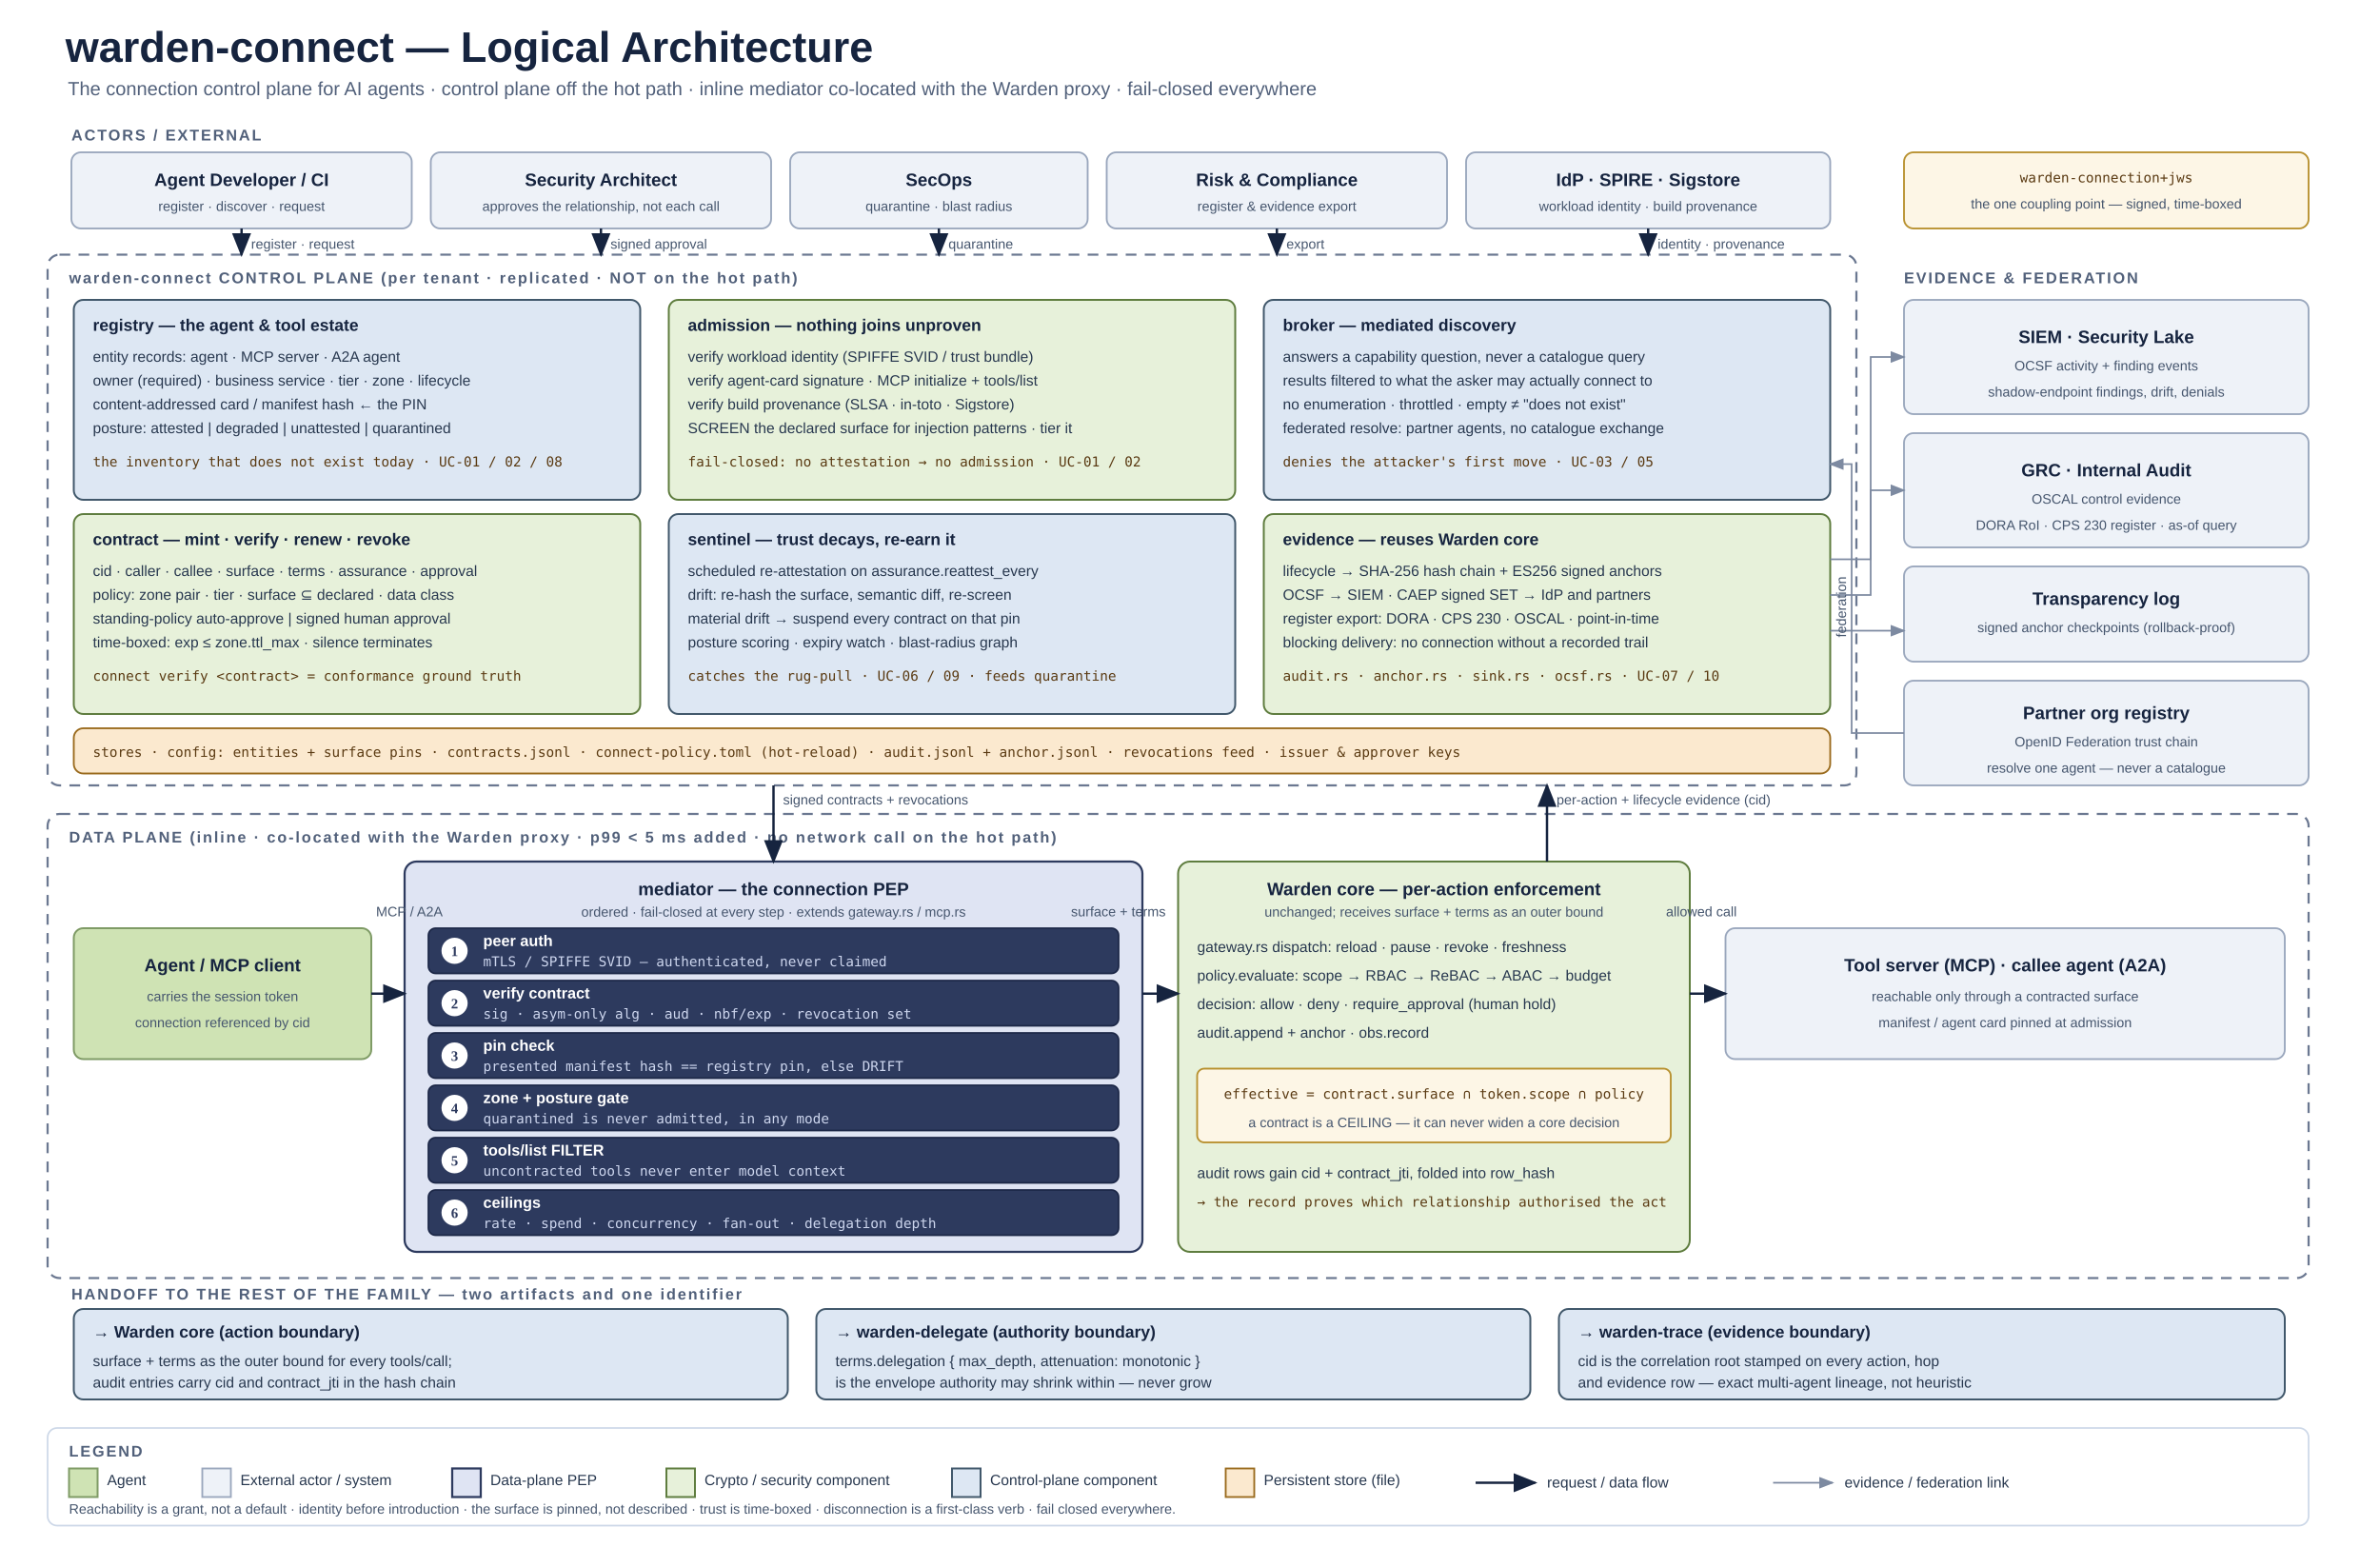
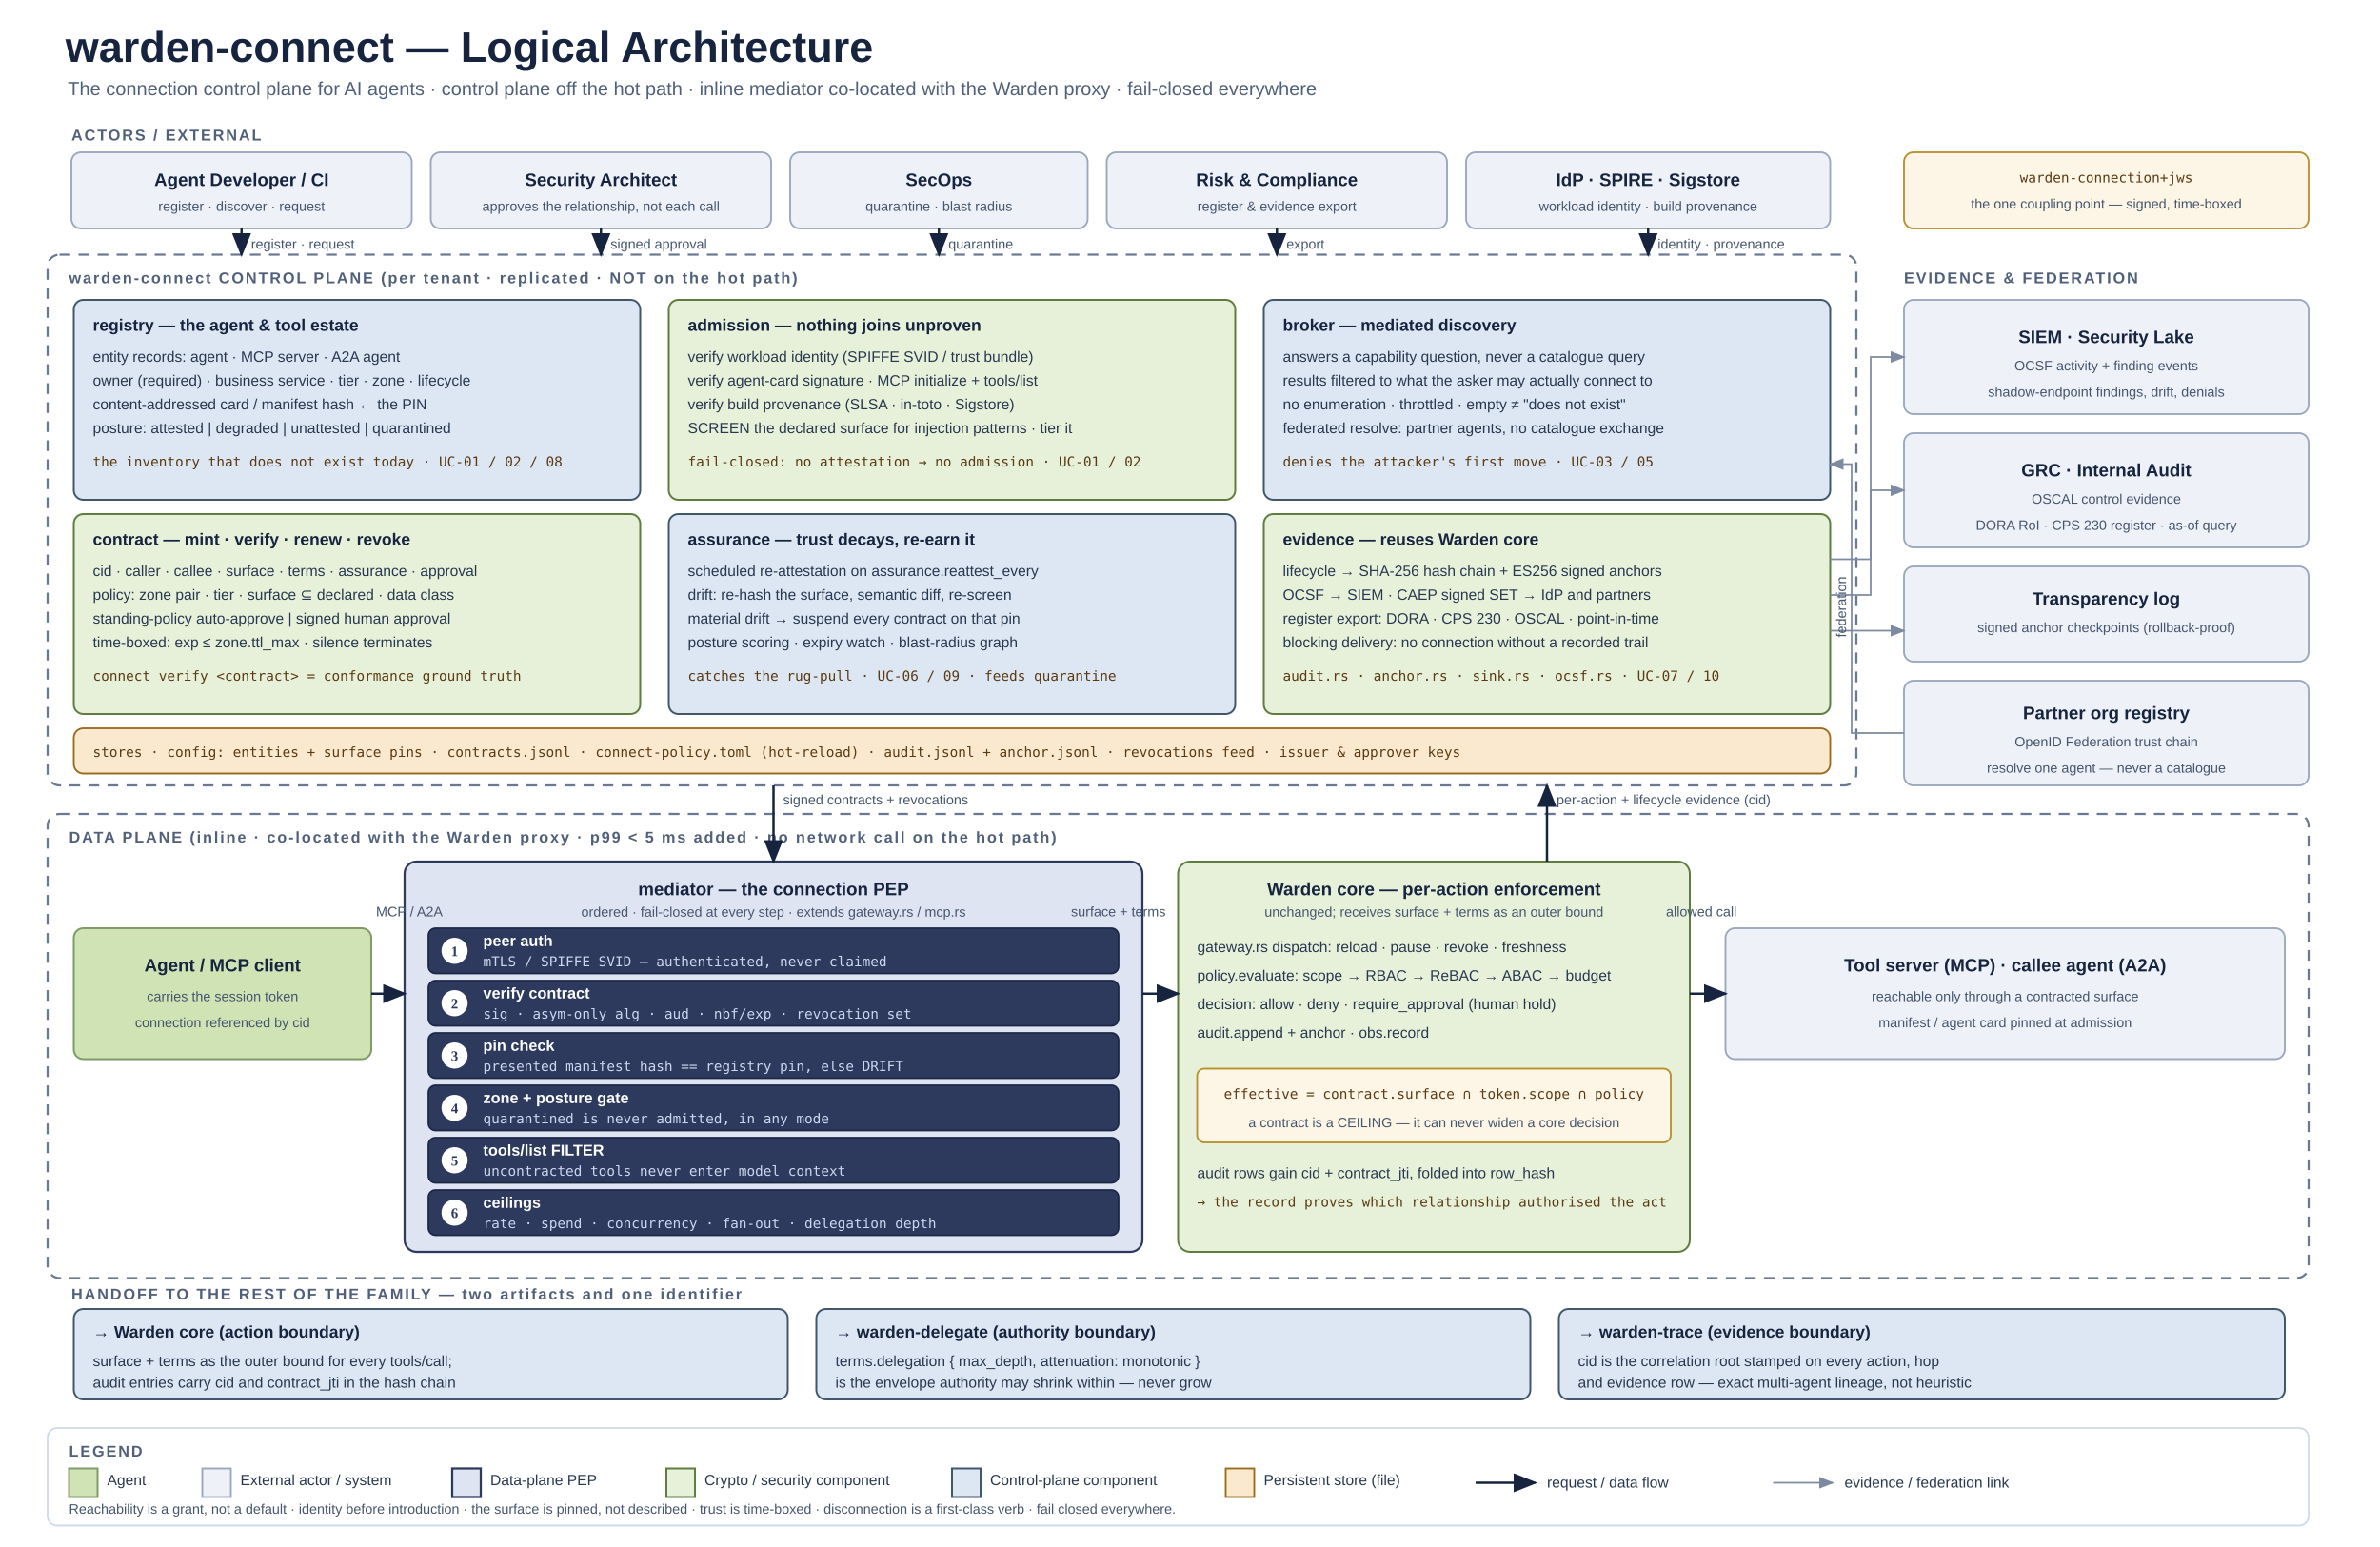
<svg xmlns="http://www.w3.org/2000/svg" width="2000" height="1300" viewBox="0 0 2000 1300">
  <defs>
    <style>
      .title { font: 800 36px 'Segoe UI', Arial, sans-serif; fill:#16243f; }
      .sub   { font: 400 16px 'Segoe UI', Arial, sans-serif; fill:#51607a; }
      .sec   { font: 700 13px 'Segoe UI', Arial, sans-serif; fill:#51607a; letter-spacing:1.5px; }
      .h2    { font: 700 15px 'Segoe UI', Arial, sans-serif; fill:#16243f; }
      .mod   { font: 700 14px 'Segoe UI', Arial, sans-serif; fill:#16243f; }
      .body  { font: 400 12.5px 'Segoe UI', Arial, sans-serif; fill:#28384f; }
      .small { font: 400 11.5px 'Segoe UI', Arial, sans-serif; fill:#46566e; }
      .mono  { font: 400 11.5px 'Consolas', monospace; fill:#5a3a12; }
      .monod { font: 400 11.5px 'Consolas', monospace; fill:#cdd6ee; }
      .stepn { font: 800 13px 'Segoe UI', Arial, sans-serif; fill:#ffffff; }
      .c { text-anchor:middle; dominant-baseline:middle; }
      .agent { fill:#cfe3b4; stroke:#7f9b66; stroke-width:1.6; }
      .ext   { fill:#eef2f8; stroke:#9aa7bd; stroke-width:1.5; }
      .core  { fill:#dfe4f3; stroke:#2d3a5e; stroke-width:1.8; }
      .step  { fill:#2d3a5e; stroke:#1c2747; stroke-width:1.4; }
      .crypto{ fill:#e7f1da; stroke:#5f7d3f; stroke-width:1.6; }
      .io    { fill:#dde7f3; stroke:#41586b; stroke-width:1.6; }
      .store { fill:#fbe9cf; stroke:#9a6b1e; stroke-width:1.5; }
      .note  { fill:#fdf6e6; stroke:#b8912f; stroke-width:1.5; }
      .boundary { fill:none; stroke:#6b7891; stroke-width:1.8; stroke-dasharray:9 7; }
      .flow { stroke:#16243f; stroke-width:2; fill:none; }
      .thin { stroke:#7d8aa1; stroke-width:1.4; fill:none; }
    </style>
    <marker id="a" markerWidth="10" markerHeight="8" refX="9" refY="4" orient="auto" markerUnits="strokeWidth">
      <path d="M0,0 L10,4 L0,8 z" fill="#16243f" />
    </marker>
    <marker id="at" markerWidth="9" markerHeight="7" refX="8" refY="3.5" orient="auto" markerUnits="strokeWidth">
      <path d="M0,0 L9,3.5 L0,7 z" fill="#7d8aa1" />
    </marker>
  </defs>
  <rect width="2000" height="1300" fill="#ffffff" />
  <text x="55" y="52" class="title">warden-connect — Logical Architecture</text>
  <text x="57" y="80" class="sub">The connection control plane for AI agents · control plane off the hot path · inline mediator co-located with the Warden proxy · fail-closed everywhere</text>
  <text x="60" y="118" class="sec">ACTORS / EXTERNAL</text>
  <rect x="60" y="128" width="286" height="64" rx="8" class="ext" />
  <text x="203" y="152" class="h2 c">Agent Developer / CI</text>
  <text x="203" y="174" class="small c">register · discover · request</text>
  <rect x="362" y="128" width="286" height="64" rx="8" class="ext" />
  <text x="505" y="152" class="h2 c">Security Architect</text>
  <text x="505" y="174" class="small c">approves the relationship, not each call</text>
  <rect x="664" y="128" width="250" height="64" rx="8" class="ext" />
  <text x="789" y="152" class="h2 c">SecOps</text>
  <text x="789" y="174" class="small c">quarantine · blast radius</text>
  <rect x="930" y="128" width="286" height="64" rx="8" class="ext" />
  <text x="1073" y="152" class="h2 c">Risk &amp; Compliance</text>
  <text x="1073" y="174" class="small c">register &amp; evidence export</text>
  <rect x="1232" y="128" width="306" height="64" rx="8" class="ext" />
  <text x="1385" y="152" class="h2 c">IdP · SPIRE · Sigstore</text>
  <text x="1385" y="174" class="small c">workload identity · build provenance</text>
  <rect x="1600" y="128" width="340" height="64" rx="8" class="note" />
  <text x="1770" y="150" class="mono c">warden-connection+jws</text>
  <text x="1770" y="172" class="small c">the one coupling point — signed, time-boxed</text>
  <rect x="40" y="214" width="1520" height="446" rx="10" class="boundary" />
  <text x="58" y="238" class="sec">warden-connect CONTROL PLANE   (per tenant · replicated · NOT on the hot path)</text>
  <rect x="62" y="252" width="476" height="168" rx="8" class="io" />
  <text x="78" y="278" class="mod">registry — the agent &amp; tool estate</text>
  <text x="78" y="304" class="body">entity records: agent · MCP server · A2A agent</text>
  <text x="78" y="324" class="body">owner (required) · business service · tier · zone · lifecycle</text>
  <text x="78" y="344" class="body">content-addressed card / manifest hash  ←  the PIN</text>
  <text x="78" y="364" class="body">posture: attested | degraded | unattested | quarantined</text>
  <text x="78" y="392" class="mono">the inventory that does not exist today  ·  UC-01 / 02 / 08</text>
  <rect x="562" y="252" width="476" height="168" rx="8" class="crypto" />
  <text x="578" y="278" class="mod">admission — nothing joins unproven</text>
  <text x="578" y="304" class="body">verify workload identity (SPIFFE SVID / trust bundle)</text>
  <text x="578" y="324" class="body">verify agent-card signature · MCP initialize + tools/list</text>
  <text x="578" y="344" class="body">verify build provenance (SLSA · in-toto · Sigstore)</text>
  <text x="578" y="364" class="body">SCREEN the declared surface for injection patterns · tier it</text>
  <text x="578" y="392" class="mono">fail-closed: no attestation → no admission  ·  UC-01 / 02</text>
  <rect x="1062" y="252" width="476" height="168" rx="8" class="io" />
  <text x="1078" y="278" class="mod">broker — mediated discovery</text>
  <text x="1078" y="304" class="body">answers a capability question, never a catalogue query</text>
  <text x="1078" y="324" class="body">results filtered to what the asker may actually connect to</text>
  <text x="1078" y="344" class="body">no enumeration · throttled · empty ≠ "does not exist"</text>
  <text x="1078" y="364" class="body">federated resolve: partner agents, no catalogue exchange</text>
  <text x="1078" y="392" class="mono">denies the attacker's first move  ·  UC-03 / 05</text>
  <rect x="62" y="432" width="476" height="168" rx="8" class="crypto" />
  <text x="78" y="458" class="mod">contract — mint · verify · renew · revoke</text>
  <text x="78" y="484" class="body">cid · caller · callee · surface · terms · assurance · approval</text>
  <text x="78" y="504" class="body">policy: zone pair · tier · surface ⊆ declared · data class</text>
  <text x="78" y="524" class="body">standing-policy auto-approve  |  signed human approval</text>
  <text x="78" y="544" class="body">time-boxed: exp ≤ zone.ttl_max · silence terminates</text>
  <text x="78" y="572" class="mono">connect verify &lt;contract&gt;  =  conformance ground truth</text>
  <rect x="562" y="432" width="476" height="168" rx="8" class="io" />
-   <text x="578" y="458" class="mod">sentinel — trust decays, re-earn it</text>
+   <text x="578" y="458" class="mod">assurance — trust decays, re-earn it</text>
  <text x="578" y="484" class="body">scheduled re-attestation on assurance.reattest_every</text>
  <text x="578" y="504" class="body">drift: re-hash the surface, semantic diff, re-screen</text>
  <text x="578" y="524" class="body">material drift → suspend every contract on that pin</text>
  <text x="578" y="544" class="body">posture scoring · expiry watch · blast-radius graph</text>
  <text x="578" y="572" class="mono">catches the rug-pull  ·  UC-06 / 09  ·  feeds quarantine</text>
  <rect x="1062" y="432" width="476" height="168" rx="8" class="crypto" />
  <text x="1078" y="458" class="mod">evidence — reuses Warden core</text>
  <text x="1078" y="484" class="body">lifecycle → SHA-256 hash chain + ES256 signed anchors</text>
  <text x="1078" y="504" class="body">OCSF → SIEM · CAEP signed SET → IdP and partners</text>
  <text x="1078" y="524" class="body">register export: DORA · CPS 230 · OSCAL · point-in-time</text>
  <text x="1078" y="544" class="body">blocking delivery: no connection without a recorded trail</text>
  <text x="1078" y="572" class="mono">audit.rs · anchor.rs · sink.rs · ocsf.rs  ·  UC-07 / 10</text>
  <rect x="62" y="612" width="1476" height="38" rx="8" class="store" />
  <text x="78" y="636" class="mono">stores · config:   entities + surface pins  ·  contracts.jsonl  ·  connect-policy.toml (hot-reload)  ·  audit.jsonl + anchor.jsonl  ·  revocations feed  ·  issuer &amp; approver keys</text>
  <text x="1600" y="238" class="sec">EVIDENCE &amp; FEDERATION</text>
  <rect x="1600" y="252" width="340" height="96" rx="8" class="ext" />
  <text x="1770" y="284" class="h2 c">SIEM · Security Lake</text>
  <text x="1770" y="308" class="small c">OCSF activity + finding events</text>
  <text x="1770" y="330" class="small c">shadow-endpoint findings, drift, denials</text>
  <rect x="1600" y="364" width="340" height="96" rx="8" class="ext" />
  <text x="1770" y="396" class="h2 c">GRC · Internal Audit</text>
  <text x="1770" y="420" class="small c">OSCAL control evidence</text>
  <text x="1770" y="442" class="small c">DORA RoI · CPS 230 register · as-of query</text>
  <rect x="1600" y="476" width="340" height="80" rx="8" class="ext" />
  <text x="1770" y="504" class="h2 c">Transparency log</text>
  <text x="1770" y="528" class="small c">signed anchor checkpoints (rollback-proof)</text>
  <rect x="1600" y="572" width="340" height="88" rx="8" class="ext" />
  <text x="1770" y="600" class="h2 c">Partner org registry</text>
  <text x="1770" y="624" class="small c">OpenID Federation trust chain</text>
  <text x="1770" y="646" class="small c">resolve one agent — never a catalogue</text>
  <rect x="40" y="684" width="1900" height="390" rx="10" class="boundary" />
  <text x="58" y="708" class="sec">DATA PLANE   (inline · co-located with the Warden proxy · p99 &lt; 5 ms added · no network call on the hot path)</text>
  <rect x="62" y="780" width="250" height="110" rx="8" class="agent" />
  <text x="187" y="812" class="h2 c">Agent / MCP client</text>
  <text x="187" y="838" class="small c">carries the session token</text>
  <text x="187" y="860" class="small c">connection referenced by cid</text>
  <rect x="340" y="724" width="620" height="328" rx="10" class="core" />
  <text x="650" y="748" class="h2 c">mediator  —  the connection PEP</text>
  <text x="650" y="767" class="small c">ordered · fail-closed at every step · extends gateway.rs / mcp.rs</text>
  <rect x="360" y="780" width="580" height="38" rx="6" class="step" />
  <circle cx="382" cy="799" r="11" fill="#fff" />
  <text x="382" y="800" class="c" font-weight="800" fill="#2d3a5e" font-size="12">1</text>
  <text x="406" y="795" class="stepn">peer auth</text>
  <text x="406" y="812" class="monod">mTLS / SPIFFE SVID — authenticated, never claimed</text>
  <rect x="360" y="824" width="580" height="38" rx="6" class="step" />
  <circle cx="382" cy="843" r="11" fill="#fff" />
  <text x="382" y="844" class="c" font-weight="800" fill="#2d3a5e" font-size="12">2</text>
  <text x="406" y="839" class="stepn">verify contract</text>
  <text x="406" y="856" class="monod">sig · asym-only alg · aud · nbf/exp · revocation set</text>
  <rect x="360" y="868" width="580" height="38" rx="6" class="step" />
  <circle cx="382" cy="887" r="11" fill="#fff" />
  <text x="382" y="888" class="c" font-weight="800" fill="#2d3a5e" font-size="12">3</text>
  <text x="406" y="883" class="stepn">pin check</text>
  <text x="406" y="900" class="monod">presented manifest hash == registry pin, else DRIFT</text>
  <rect x="360" y="912" width="580" height="38" rx="6" class="step" />
  <circle cx="382" cy="931" r="11" fill="#fff" />
  <text x="382" y="932" class="c" font-weight="800" fill="#2d3a5e" font-size="12">4</text>
  <text x="406" y="927" class="stepn">zone + posture gate</text>
  <text x="406" y="944" class="monod">quarantined is never admitted, in any mode</text>
  <rect x="360" y="956" width="580" height="38" rx="6" class="step" />
  <circle cx="382" cy="975" r="11" fill="#fff" />
  <text x="382" y="976" class="c" font-weight="800" fill="#2d3a5e" font-size="12">5</text>
  <text x="406" y="971" class="stepn">tools/list FILTER</text>
  <text x="406" y="988" class="monod">uncontracted tools never enter model context</text>
  <rect x="360" y="1000" width="580" height="38" rx="6" class="step" />
  <circle cx="382" cy="1019" r="11" fill="#fff" />
  <text x="382" y="1020" class="c" font-weight="800" fill="#2d3a5e" font-size="12">6</text>
  <text x="406" y="1015" class="stepn">ceilings</text>
  <text x="406" y="1032" class="monod">rate · spend · concurrency · fan-out · delegation depth</text>
  <rect x="990" y="724" width="430" height="328" rx="10" class="crypto" />
  <text x="1205" y="748" class="h2 c">Warden core — per-action enforcement</text>
  <text x="1205" y="767" class="small c">unchanged; receives surface + terms as an outer bound</text>
  <text x="1006" y="800" class="body">gateway.rs dispatch: reload · pause · revoke · freshness</text>
  <text x="1006" y="824" class="body">policy.evaluate: scope → RBAC → ReBAC → ABAC → budget</text>
  <text x="1006" y="848" class="body">decision: allow · deny · require_approval (human hold)</text>
  <text x="1006" y="872" class="body">audit.append + anchor · obs.record</text>
  <rect x="1006" y="898" width="398" height="62" rx="6" class="note" />
  <text x="1205" y="920" class="mono c">effective = contract.surface ∩ token.scope ∩ policy</text>
  <text x="1205" y="944" class="small c">a contract is a CEILING — it can never widen a core decision</text>
  <text x="1006" y="990" class="body">audit rows gain  cid  +  contract_jti,  folded into row_hash</text>
  <text x="1006" y="1014" class="mono">→ the record proves which relationship authorised the act</text>
  <rect x="1450" y="780" width="470" height="110" rx="8" class="ext" />
  <text x="1685" y="812" class="h2 c">Tool server (MCP) · callee agent (A2A)</text>
  <text x="1685" y="838" class="small c">reachable only through a contracted surface</text>
  <text x="1685" y="860" class="small c">manifest / agent card pinned at admission</text>
  <text x="60" y="1092" class="sec">HANDOFF TO THE REST OF THE FAMILY   —   two artifacts and one identifier</text>
  <rect x="62" y="1100" width="600" height="76" rx="8" class="io" />
  <text x="78" y="1124" class="mod">→ Warden core   (action boundary)</text>
  <text x="78" y="1148" class="body">surface + terms as the outer bound for every tools/call;</text>
  <text x="78" y="1166" class="body">audit entries carry cid and contract_jti in the hash chain</text>
  <rect x="686" y="1100" width="600" height="76" rx="8" class="io" />
  <text x="702" y="1124" class="mod">→ warden-delegate   (authority boundary)</text>
  <text x="702" y="1148" class="body">terms.delegation { max_depth, attenuation: monotonic }</text>
  <text x="702" y="1166" class="body">is the envelope authority may shrink within — never grow</text>
  <rect x="1310" y="1100" width="610" height="76" rx="8" class="io" />
  <text x="1326" y="1124" class="mod">→ warden-trace   (evidence boundary)</text>
  <text x="1326" y="1148" class="body">cid is the correlation root stamped on every action, hop</text>
  <text x="1326" y="1166" class="body">and evidence row — exact multi-agent lineage, not heuristic</text>
  <path d="M203 192 L203 214" class="flow" marker-end="url(#a)" />
  <text x="211" y="209" class="small">register · request</text>
  <path d="M505 192 L505 214" class="flow" marker-end="url(#a)" />
  <text x="513" y="209" class="small">signed approval</text>
  <path d="M789 192 L789 214" class="flow" marker-end="url(#a)" />
  <text x="797" y="209" class="small">quarantine</text>
  <path d="M1073 192 L1073 214" class="flow" marker-end="url(#a)" />
  <text x="1081" y="209" class="small">export</text>
  <path d="M1385 192 L1385 214" class="flow" marker-end="url(#a)" />
  <text x="1393" y="209" class="small">identity · provenance</text>
  <path d="M1538 470 L1572 470 L1572 300 L1600 300" class="thin" marker-end="url(#at)" />
  <path d="M1538 500 L1572 500 L1572 412 L1600 412" class="thin" marker-end="url(#at)" />
  <path d="M1538 530 L1600 530" class="thin" marker-end="url(#at)" />
  <path d="M1600 616 L1556 616 L1556 390 L1538 390" class="thin" marker-end="url(#at)" />
  <text x="1548" y="510" class="small c" transform="rotate(-90 1548 510)">federation</text>
  <path d="M650 660 L650 724" class="flow" marker-end="url(#a)" />
  <text x="658" y="676" class="small">signed contracts + revocations</text>
  <path d="M1300 724 L1300 660" class="flow" marker-end="url(#a)" />
  <text x="1308" y="676" class="small">per-action + lifecycle evidence (cid)</text>
  <path d="M312 835 L340 835" class="flow" marker-end="url(#a)" />
  <text x="316" y="770" class="small">MCP / A2A</text>
  <path d="M960 835 L990 835" class="flow" marker-end="url(#a)" />
  <text x="900" y="770" class="small">surface + terms</text>
  <path d="M1420 835 L1450 835" class="flow" marker-end="url(#a)" />
  <text x="1400" y="770" class="small">allowed call</text>
  <rect x="40" y="1200" width="1900" height="82" rx="8" fill="#fff" stroke="#cdd8e8" stroke-width="1.4" />
  <text x="58" y="1224" class="sec">LEGEND</text>
  <rect x="58" y="1234" width="24" height="24" class="agent" />
  <text x="90" y="1248" class="body">Agent</text>
  <rect x="170" y="1234" width="24" height="24" class="ext" />
  <text x="202" y="1248" class="body">External actor / system</text>
  <rect x="380" y="1234" width="24" height="24" class="core" />
  <text x="412" y="1248" class="body">Data-plane PEP</text>
  <rect x="560" y="1234" width="24" height="24" class="crypto" />
  <text x="592" y="1248" class="body">Crypto / security component</text>
  <rect x="800" y="1234" width="24" height="24" class="io" />
  <text x="832" y="1248" class="body">Control-plane component</text>
  <rect x="1030" y="1234" width="24" height="24" class="store" />
  <text x="1062" y="1248" class="body">Persistent store (file)</text>
  <line x1="1240" y1="1246" x2="1290" y2="1246" class="flow" marker-end="url(#a)" />
  <text x="1300" y="1250" class="body">request / data flow</text>
  <line x1="1490" y1="1246" x2="1540" y2="1246" class="thin" marker-end="url(#at)" />
  <text x="1550" y="1250" class="body">evidence / federation link</text>
  <text x="58" y="1272" class="small">Reachability is a grant, not a default  ·  identity before introduction  ·  the surface is pinned, not described  ·  trust is time-boxed  ·  disconnection is a first-class verb  ·  fail closed everywhere.</text>
</svg>
